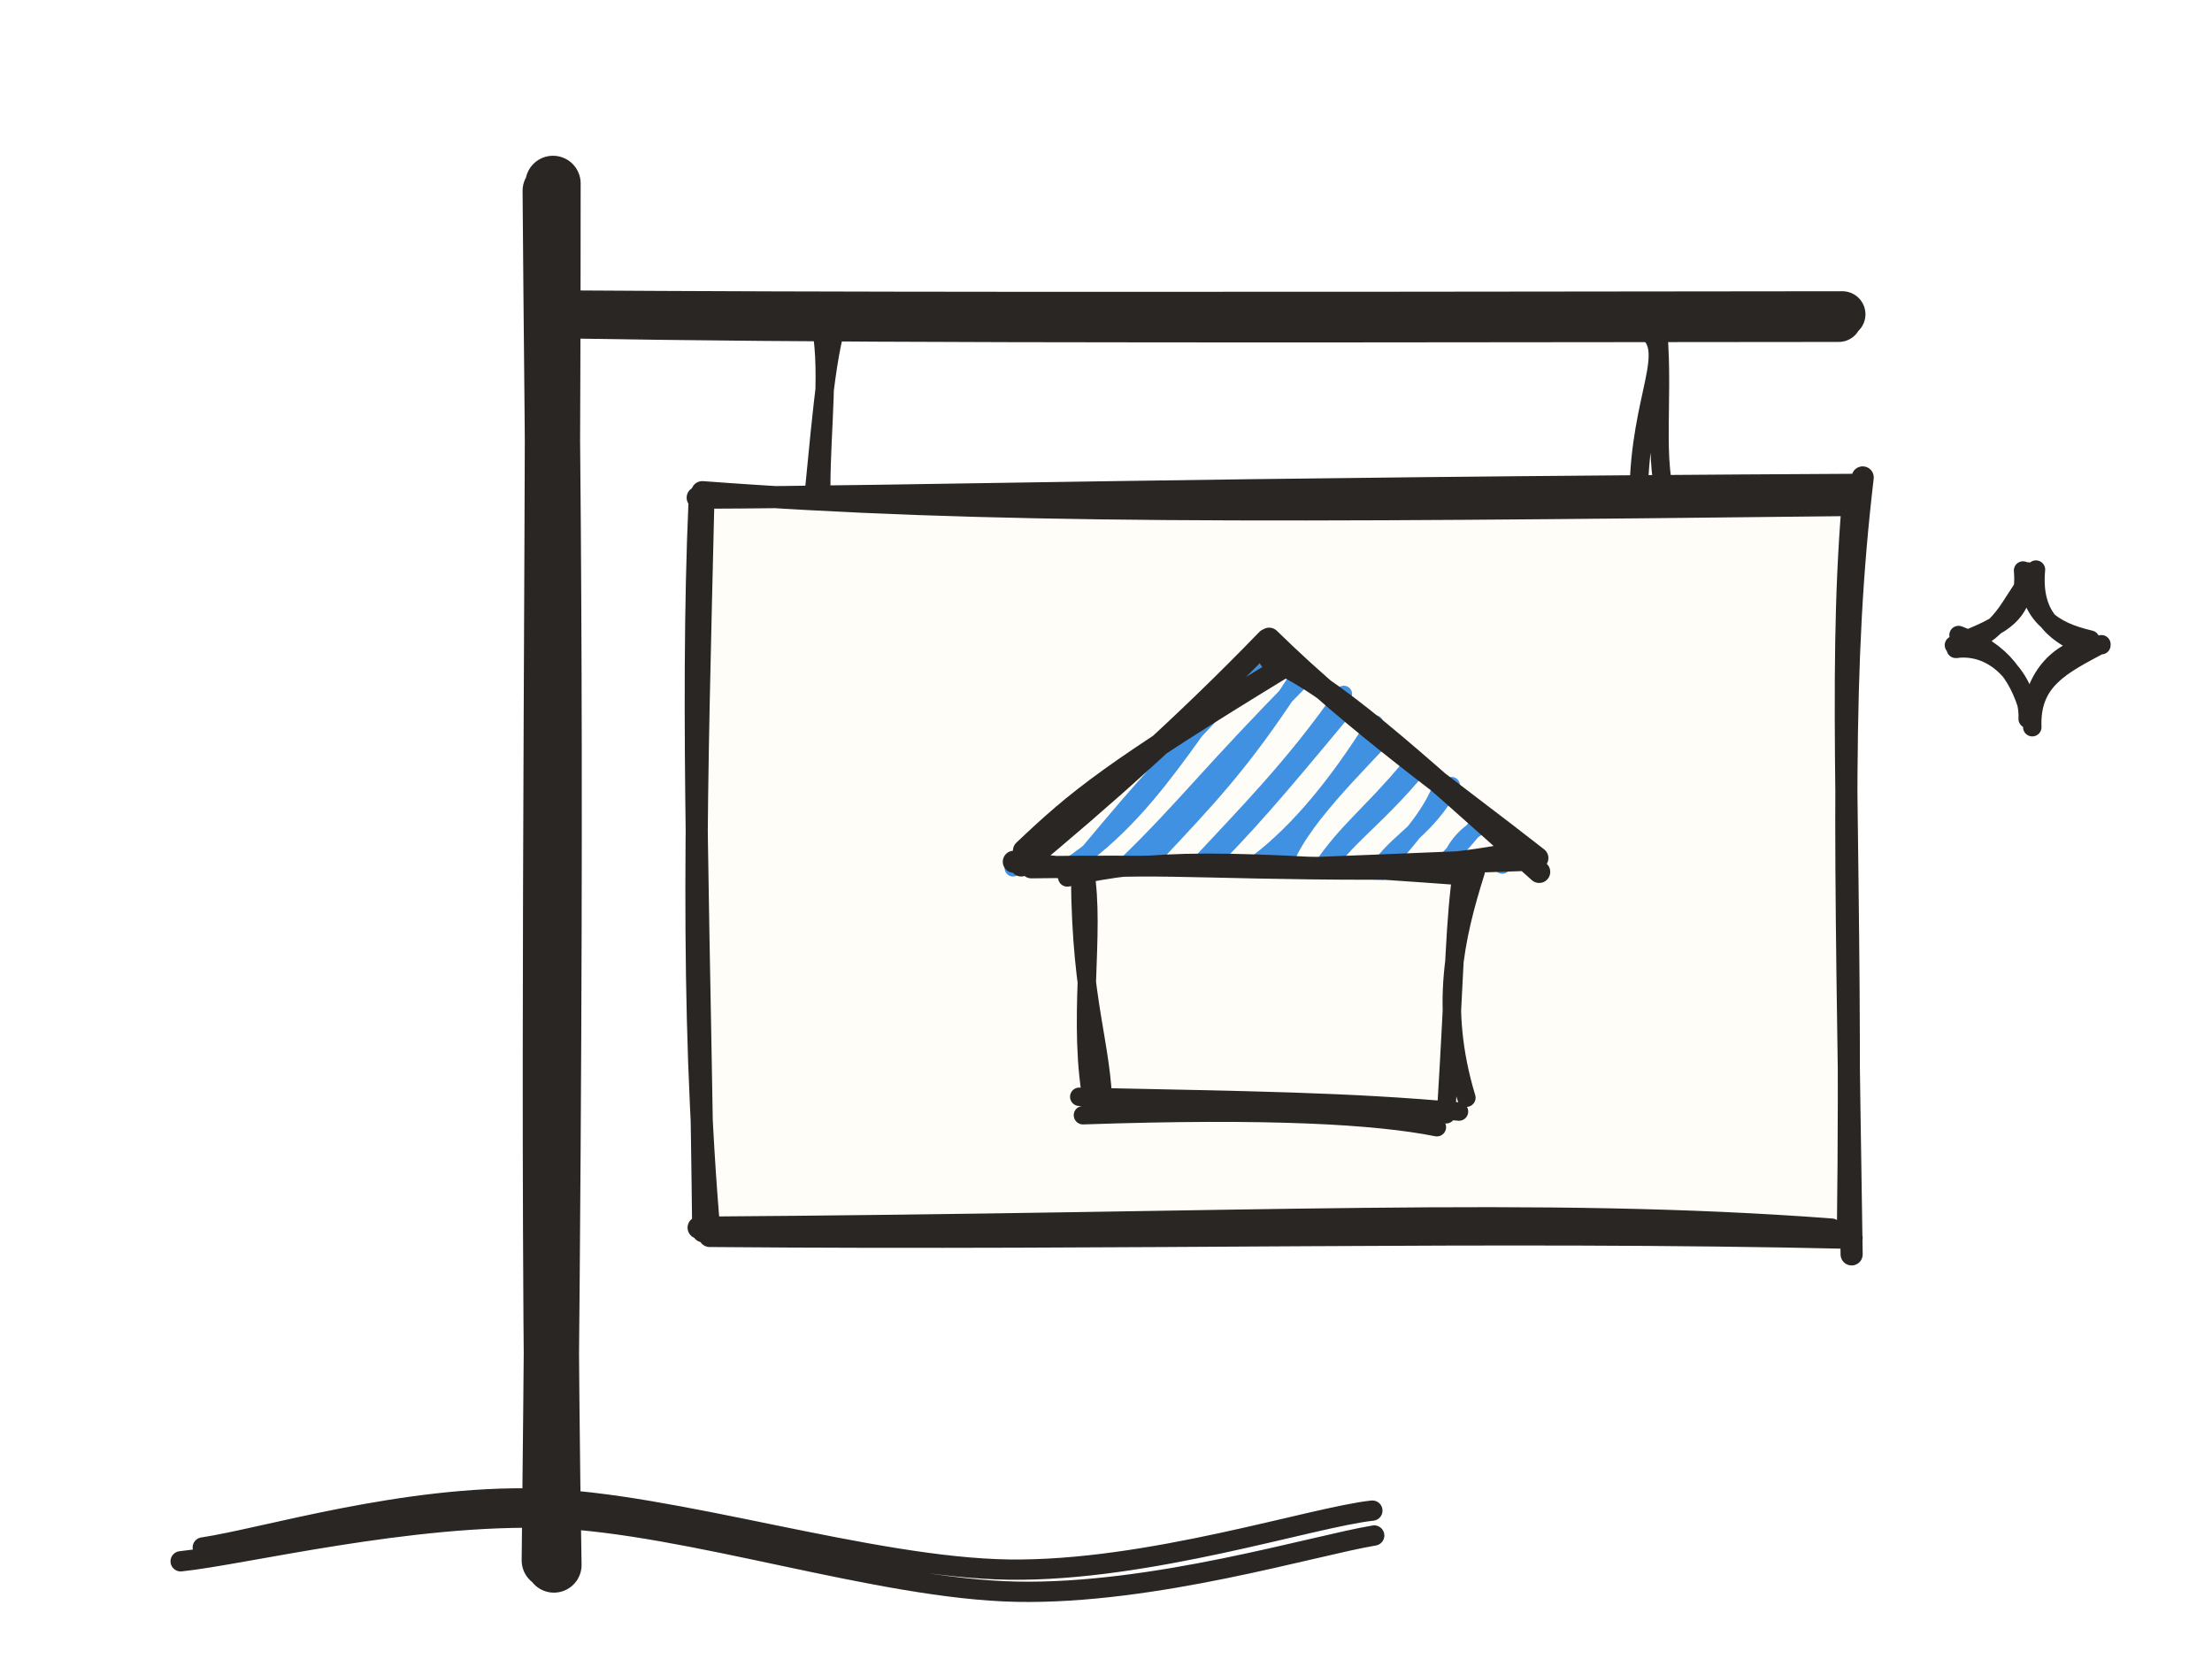
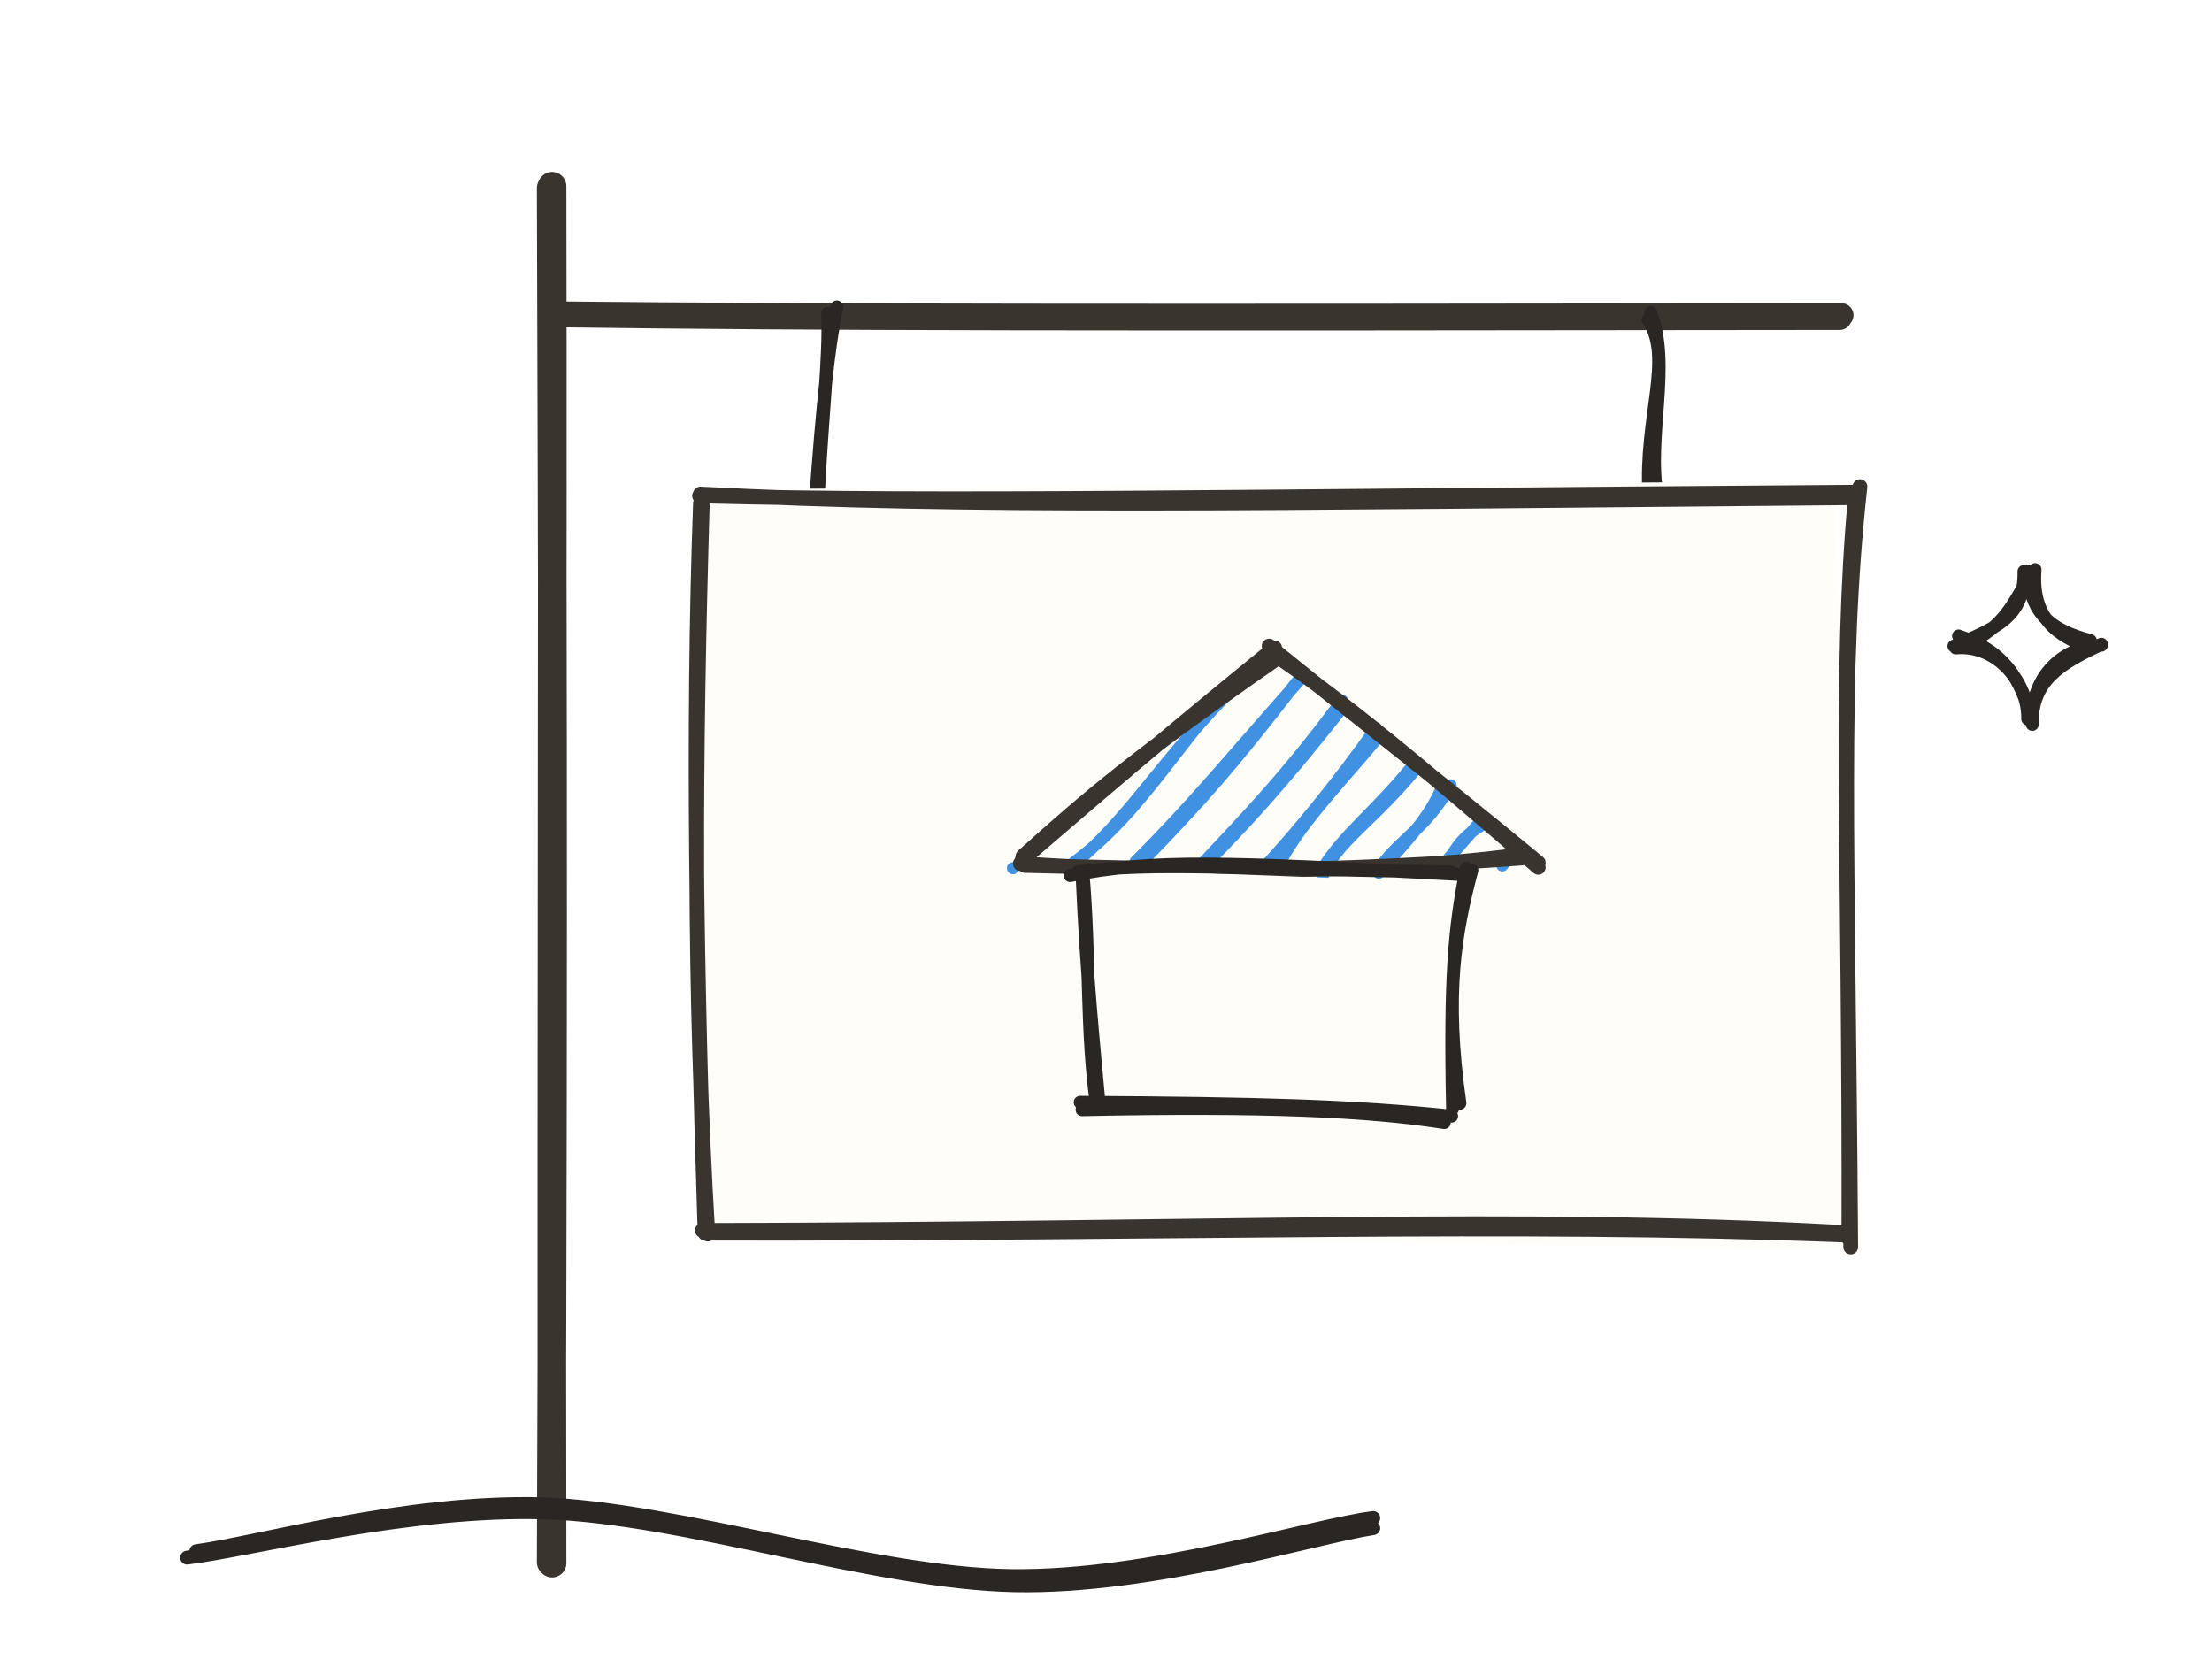
<svg xmlns="http://www.w3.org/2000/svg" viewBox="0 0 240 180" fill="none" stroke-linecap="round" stroke-linejoin="round">
-   <path d="M59.7 20.7 C59.9 50.5, 60.6 79.9, 59.6 169.3 M60 19.9 C60 71.5, 59.3 122.6, 60.1 169.8" stroke="#2a2623" stroke-width="6" />
-   <path d="M60.1 34.2 C89.1 34.7, 116.9 34.7, 199.5 34.6 M60.2 34 C90.5 34.2, 121.2 34.2, 199.9 34.1" stroke="#2a2623" stroke-width="5" />
-   <path d="M91.7 32.7 C89.8 36.6, 89.3 43.5, 88.2 54.6 M88.9 34.6 C90.1 39.6, 89.1 46.2, 89.1 53 M178.4 35.7 C182 37.9, 177.9 42.9, 177.8 53.6 M179.5 32.9 C180.9 40.6, 179.2 49.5, 180.8 53.9" stroke="#2a2623" stroke-width="2" />
+   <path d="M59.8 20.4 C59.9 57.9, 60.1 94.8, 59.8 169.5 M59.9 20.2 C60 64.2, 59.8 107.7, 59.9 169.6" stroke="#3a342e" stroke-width="3.1" />
+   <path d="M60.1 34.2 C89.3 34.6, 117.4 34.6, 199.6 34.5 M60.2 34 C90.3 34.3, 120.7 34.3, 199.8 34.2" stroke="#3a342e" stroke-width="2.6" />
+   <path d="M90.8 33.3 C89.9 37.5, 89.2 44.4, 88.5 54.1 M89.8 34 C90 38.7, 89.2 45.3, 88.8 53.5 M178.8 34.7 C181.6 38.8, 178.4 45.2, 178.9 53.7 M179.1 33.9 C181.3 39.7, 178.7 47.2, 179.8 53.8" stroke="#2a2623" stroke-width="1.4" />
  <path d="M76.7 53.1 L198.9 52.2 L202 135.6 L75.7 133.6" stroke="none" fill="#fffdf8" />
-   <path d="M75.7 54 C100.5 53.9, 127.1 53, 202 52.6 M76.2 53.4 C106.8 55.7, 138.1 55.5, 200.2 54.8 M202.1 51.8 C199.7 72.3, 200.2 89, 200.9 136.1 M201 54.9 C199.4 74.4, 201 93.6, 200.5 133.6 M198.7 133.4 C166.7 131, 136.5 132.8, 75.8 133.2 M200.9 134.3 C161.7 133.4, 123.5 134.5, 77 134.1 M76.3 133.6 C76 104.4, 74.9 76.9, 75.9 54.5 M77 134.1 C74.8 108.9, 75.6 84.6, 76.3 54.8" stroke="#2a2623" stroke-width="2.4" />
-   <path d="M109.9 94.2 C109.9 94.2, 109.9 94.2, 109.9 94.2 M109.9 94.2 C109.9 94.2, 109.9 94.2, 109.9 94.2 M115.8 94.1 C126.5 87.1, 131.2 74.8, 136.6 71.6 M117.9 92.7 C121.9 88, 124.2 84.9, 136.6 72.1 M125.1 93 C131 86.7, 134.7 82.9, 140.5 74 M122.3 93.7 C128.5 87.7, 131.4 83.7, 141.1 73.9 M130.5 94.4 C135.3 89.6, 138.3 86.1, 145.2 77.8 M129.8 94.1 C134.9 88.6, 140.5 83, 145.8 75.3 M138.9 95.9 C139 91.4, 145 85.4, 149.7 80.4 M136.4 93.6 C141 90.1, 145.2 84.9, 149.2 78.5 M143.5 95.4 C144.5 91.9, 149 89.4, 154.1 83.1 M143.4 94.1 C146.1 90.1, 148.9 88.1, 152.8 83.4 M149.8 93.9 C152.3 90.7, 154.6 90.1, 157.5 85.2 M149.6 94.8 C152.6 91.2, 155.1 88.7, 156.4 85.3 M157.3 93.6 C157.5 92.7, 158.4 90.9, 160.5 89.7 M156.6 93.7 C157.2 93.1, 158.6 91.6, 160.5 89.3 M163.1 93.8 C163.3 93.5, 163.5 93.3, 164.2 92.7 M163 93.9 C163.2 93.6, 163.5 93.4, 164.4 92.6" stroke="#4091e2" stroke-width="1.8" />
-   <path d="M111.1 92.3 C116.9 86.8, 120.5 83.8, 139.7 72.1 M110.8 93.9 C119.7 86.5, 128.2 79, 137.5 69.4 M137.8 71.5 C144.3 74.1, 152.9 82, 167 94.6 M137.7 69.3 C147.3 78.7, 157.5 85.8, 166.8 93.1 M164.3 92.6 C149.5 95.5, 137.5 93.7, 111.9 94.1 M165.5 93.3 C143.5 94, 122.9 95.6, 110 93.5" stroke="#2a2623" stroke-width="2.4" />
+   <path d="M75.9 53.8 C102.7 54.5, 130.9 53.9, 201.4 53.4 M76 53.6 C104.6 55.1, 134.2 54.6, 200.8 54 M201.8 52.8 C199.6 73, 200.5 90.5, 200.8 135.3 M201.3 53.9 C199.5 73.7, 200.7 92.1, 200.6 134.4 M199.5 133.7 C164.9 131.8, 131.9 133.4, 76.2 133.5 M200.1 134 C163.4 132.6, 128.1 133.9, 76.6 133.8 M76.5 133.8 C75.6 105.9, 75.1 79.5, 76 54.6 M76.8 133.9 C75.2 107.4, 75.4 82, 76.2 54.7" stroke="#3a342e" stroke-width="1.6" />
+   <path d="M109.9 94.2 C109.9 94.2, 109.9 94.2, 109.9 94.2 M109.9 94.2 C109.9 94.2, 109.9 94.2, 109.9 94.2 M116.5 93.6 C124.9 87.4, 128.8 78.3, 136.6 71.8 M117.2 93.2 C123.5 87.7, 126.6 81.4, 136.6 71.9 M124.2 93.2 C130.2 87, 133.7 83.1, 140.7 74 M123.2 93.5 C129.3 87.4, 132.4 83.5, 140.9 73.9 M130.3 94.3 C135.2 89.3, 138.9 85.3, 145.4 77.1 M130 94.2 C135 88.9, 139.9 83.8, 145.6 76 M138.2 95.3 C139.5 91, 145.1 85.3, 149.6 79.9 M137.1 94.2 C140.5 90.5, 145.1 85, 149.3 79 M143.5 95.1 C144.8 91.5, 149 89.1, 153.8 83.2 M143.4 94.4 C145.8 90.5, 148.9 88.4, 153.1 83.3 M149.8 94 C152.3 90.7, 154.6 90, 157.4 85.2 M149.6 94.7 C152.6 91.2, 155.1 88.8, 156.5 85.3 M157.2 93.6 C157.5 92.7, 158.4 91, 160.5 89.7 M156.7 93.7 C157.2 93.1, 158.6 91.5, 160.5 89.3 M163.1 93.8 C163.3 93.5, 163.5 93.3, 164.2 92.7 M163 93.9 C163.2 93.6, 163.5 93.4, 164.4 92.6" stroke="#4091e2" stroke-width="1.3" />
+   <path d="M111 92.9 C117.9 86.7, 123.2 82.1, 138.9 71.2 M110.9 93.3 C118.7 86.6, 125.5 80.7, 138.3 70.3 M137.8 70.7 C145.3 75.7, 154.5 83.3, 166.9 94.1 M137.7 70.1 C146.3 77.1, 155.9 84.5, 166.9 93.6 M164.7 92.8 C147.4 95, 132.4 94.4, 111.2 93.9 M165.1 93.1 C145.6 94.5, 128 94.9, 110.7 93.7" stroke="#3a342e" stroke-width="1.6" />
  <path d="M116.9 94.2 L155.9 95.7 L158.3 119.4 L117.8 119.4" stroke="none" fill="#fffdf8" />
-   <path d="M115.8 95.2 C125.2 93.1, 132.2 93.1, 159.3 95.1 M117.2 94.4 C125.2 93.6, 134.3 94.7, 156.9 94.4 M160.1 94.6 C157.9 101.6, 156.1 109.2, 159.1 119.1 M158.7 94 C157.8 100.2, 157.9 104.6, 156.9 120.9 M155.9 122.3 C149.4 121, 137.8 120.3, 117.5 121 M158.3 120.6 C146.1 119.5, 135.8 119.4, 117.1 119 M119.7 120.4 C119.6 113.3, 117.3 108.8, 117.2 95.2 M118.6 120 C116.8 111, 118.9 101.2, 117.7 94.4" stroke="#2a2623" stroke-width="2" />
-   <path d="M19.6 169.4 C26.4 168.7, 44.6 164.2, 59.7 164.7 C74.8 165.3, 95.3 172.4, 110.3 172.7 C125.2 173, 142.5 167.7, 149.1 166.6 M22 167.9 C28.7 166.9, 43.8 162.2, 58.4 162.6 C73 163, 94.4 170.1, 109.5 170.3 C124.6 170.5, 142.4 164.6, 148.9 163.9" stroke="#2a2623" stroke-width="2.2" />
-   <path d="M220 62 C220.2 66.6, 222.5 68.4, 226.8 69.4 M220.9 61.8 C220.4 67.2, 223.4 69, 226.8 70.4 M228 70 C224.2 69.9, 221 72.8, 220.5 77 M228 69.9 C223.7 72.2, 220.3 73.8, 220.5 78.9 M220 78 C220.2 74.3, 216.8 69.8, 212.2 70.4 M220.3 77.8 C219.2 73.6, 217.4 70.7, 212.5 68.9 M212 70 C216.1 68.1, 220 67.3, 219.5 61.9 M212.3 70.4 C217.4 68.6, 217.9 65.7, 220.2 62.8 M220 62 C220 62, 220 62, 220 62 M220 62 C220 62, 220 62, 220 62" stroke="#2a2623" stroke-width="2" />
+   <path d="M116.1 95 C125.2 93.2, 132.7 93.5, 158.8 94.9 M116.9 94.6 C125.2 93.5, 133.8 94.3, 157.4 94.6 M159.7 94.4 C157.9 101.2, 156.7 107.8, 158.4 119.7 M159.1 94.2 C157.8 100.6, 157.3 106, 157.6 120.3 M156.7 121.8 C148.4 120.5, 137.2 120, 117.4 120.4 M157.5 121.1 C147.1 120, 136.4 119.7, 117.2 119.6 M119.3 120.3 C118.6 112.5, 117.9 106.1, 117.4 94.9 M119 120.1 C117.8 111.8, 118.3 103.9, 117.5 94.7" stroke="#2a2623" stroke-width="1.4" />
+   <path d="M20.3 169 C27.1 168.2, 44.4 163.6, 59.3 164.1 C74.3 164.6, 95 171.7, 110.1 172 C125 172.3, 142.5 166.8, 149 165.8 M21.3 168.3 C28 167.4, 44 162.8, 58.8 163.2 C73.5 163.7, 94.7 170.8, 109.7 171 C124.8 171.2, 142.4 165.5, 149 164.7" stroke="#2a2623" stroke-width="1.5" />
+   <path d="M220.1 62 C220.2 66.6, 222.6 68.4, 226.8 69.5 M220.8 61.8 C220.4 67.2, 223.3 69, 226.8 70.3 M228 70 C224.1 70.2, 220.9 72.9, 220.5 77.3 M228 69.9 C223.8 71.9, 220.4 73.7, 220.5 78.6 M220 78 C220.1 74.2, 216.8 69.9, 212.2 70.3 M220.3 77.8 C219.3 73.7, 217.4 70.6, 212.5 69 M212 70.1 C216.3 68.2, 219.7 67.1, 219.6 62 M212.3 70.3 C217.2 68.5, 218.2 65.9, 220.1 62.7 M220 62 C220 62, 220 62, 220 62 M220 62 C220 62, 220 62, 220 62" stroke="#2a2623" stroke-width="1.4" />
</svg>
